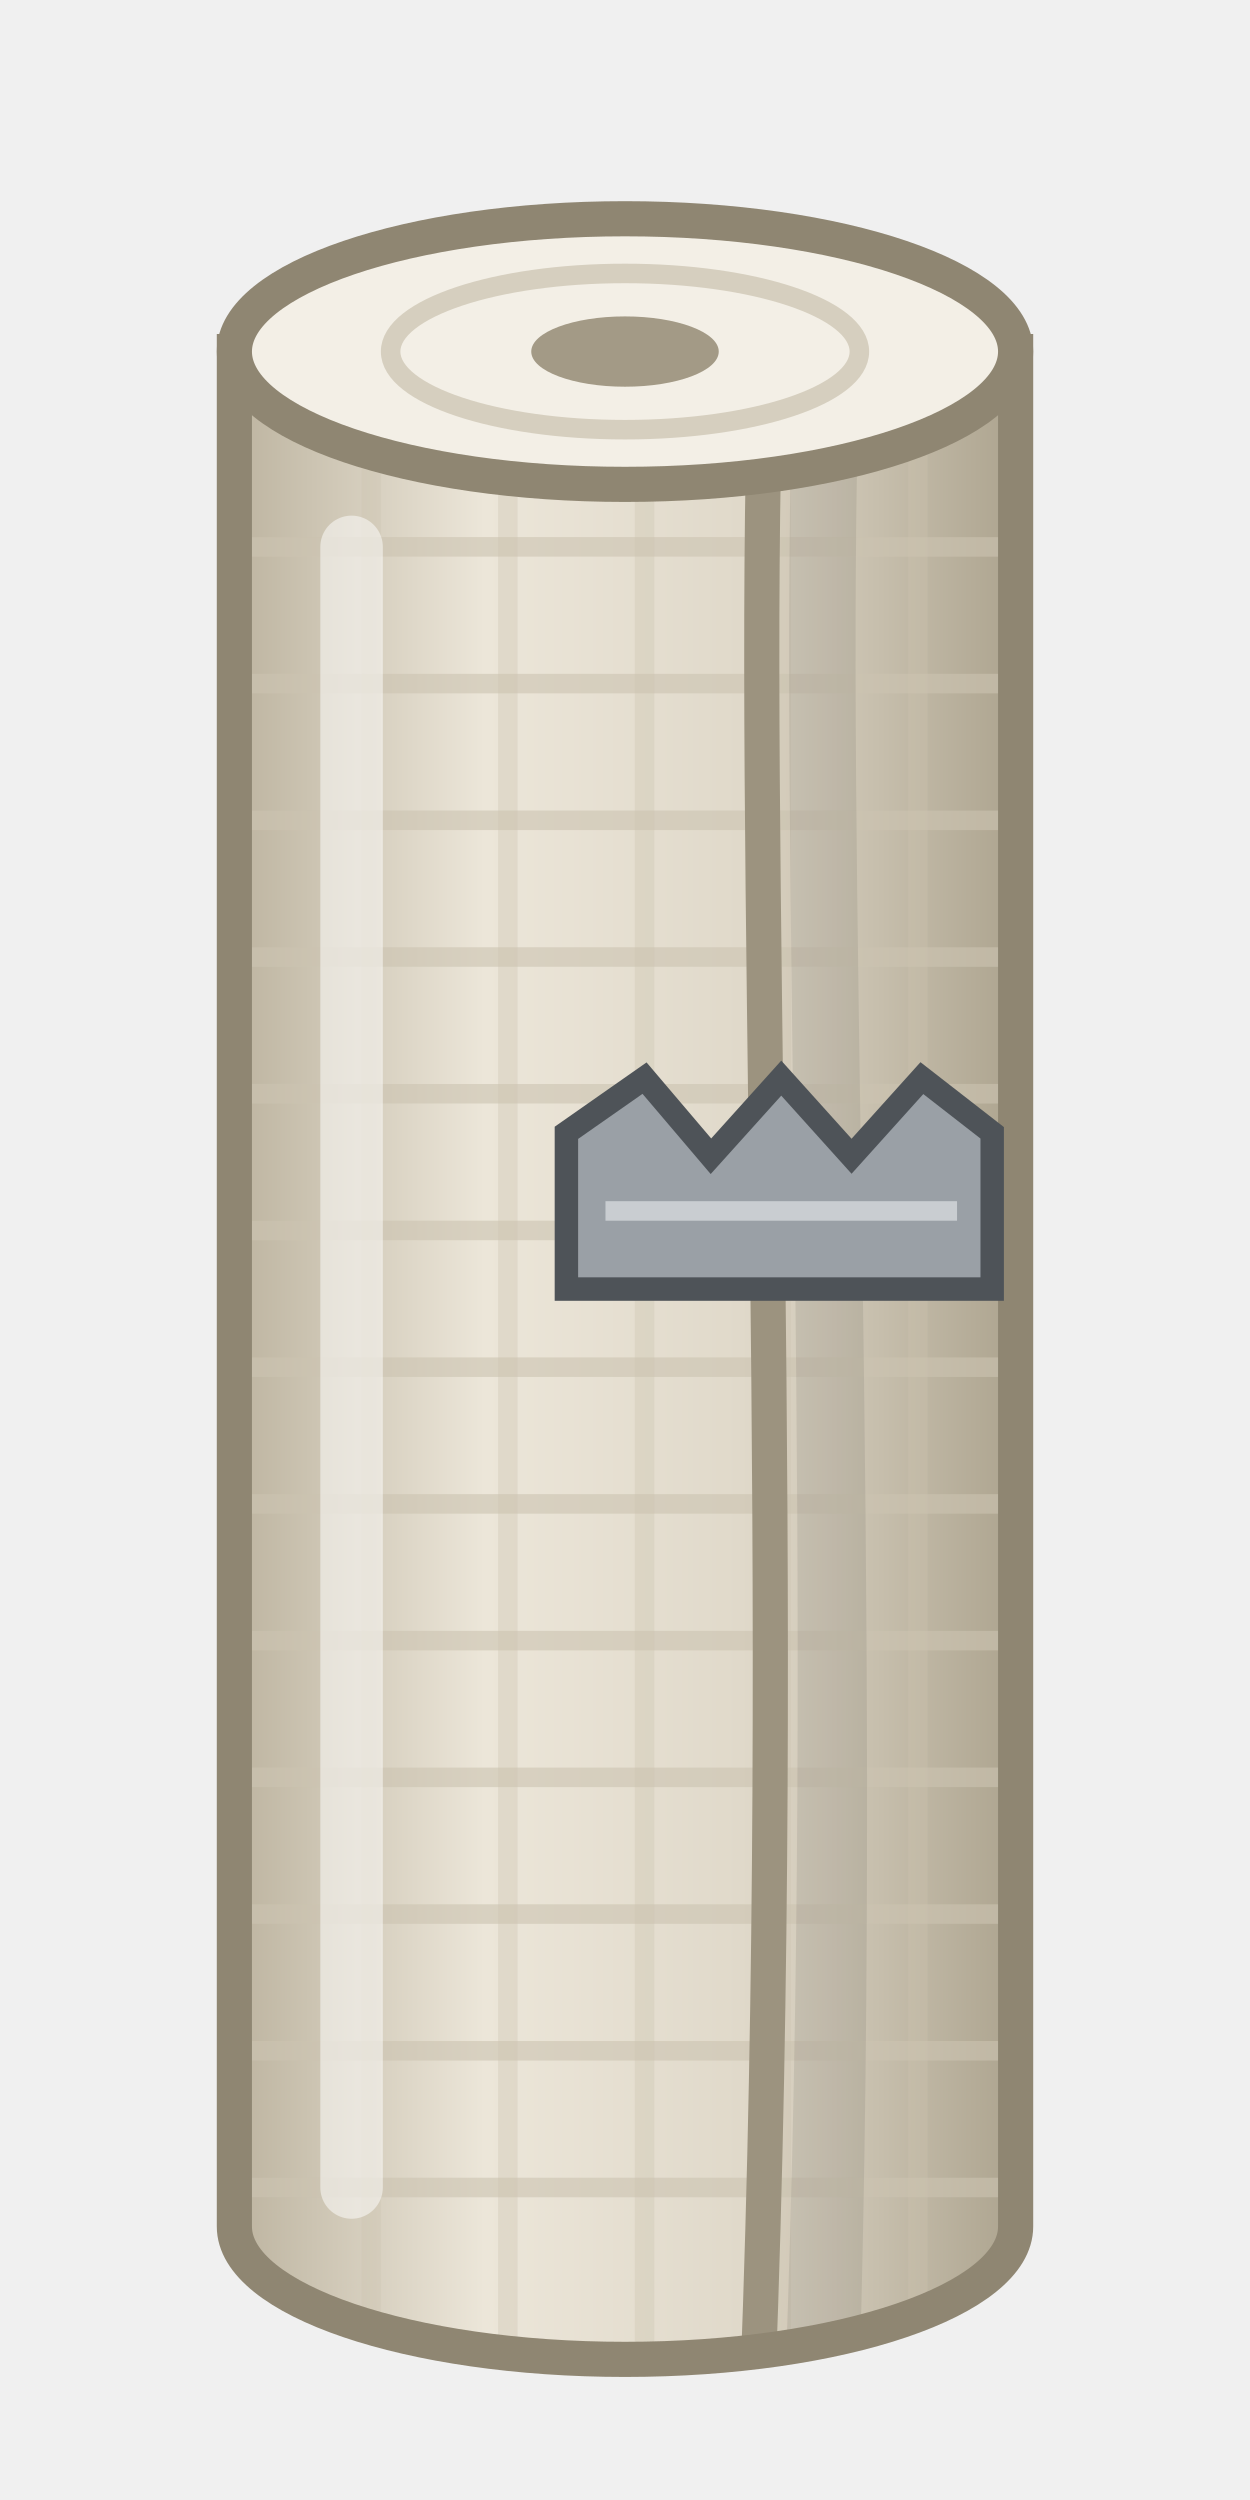
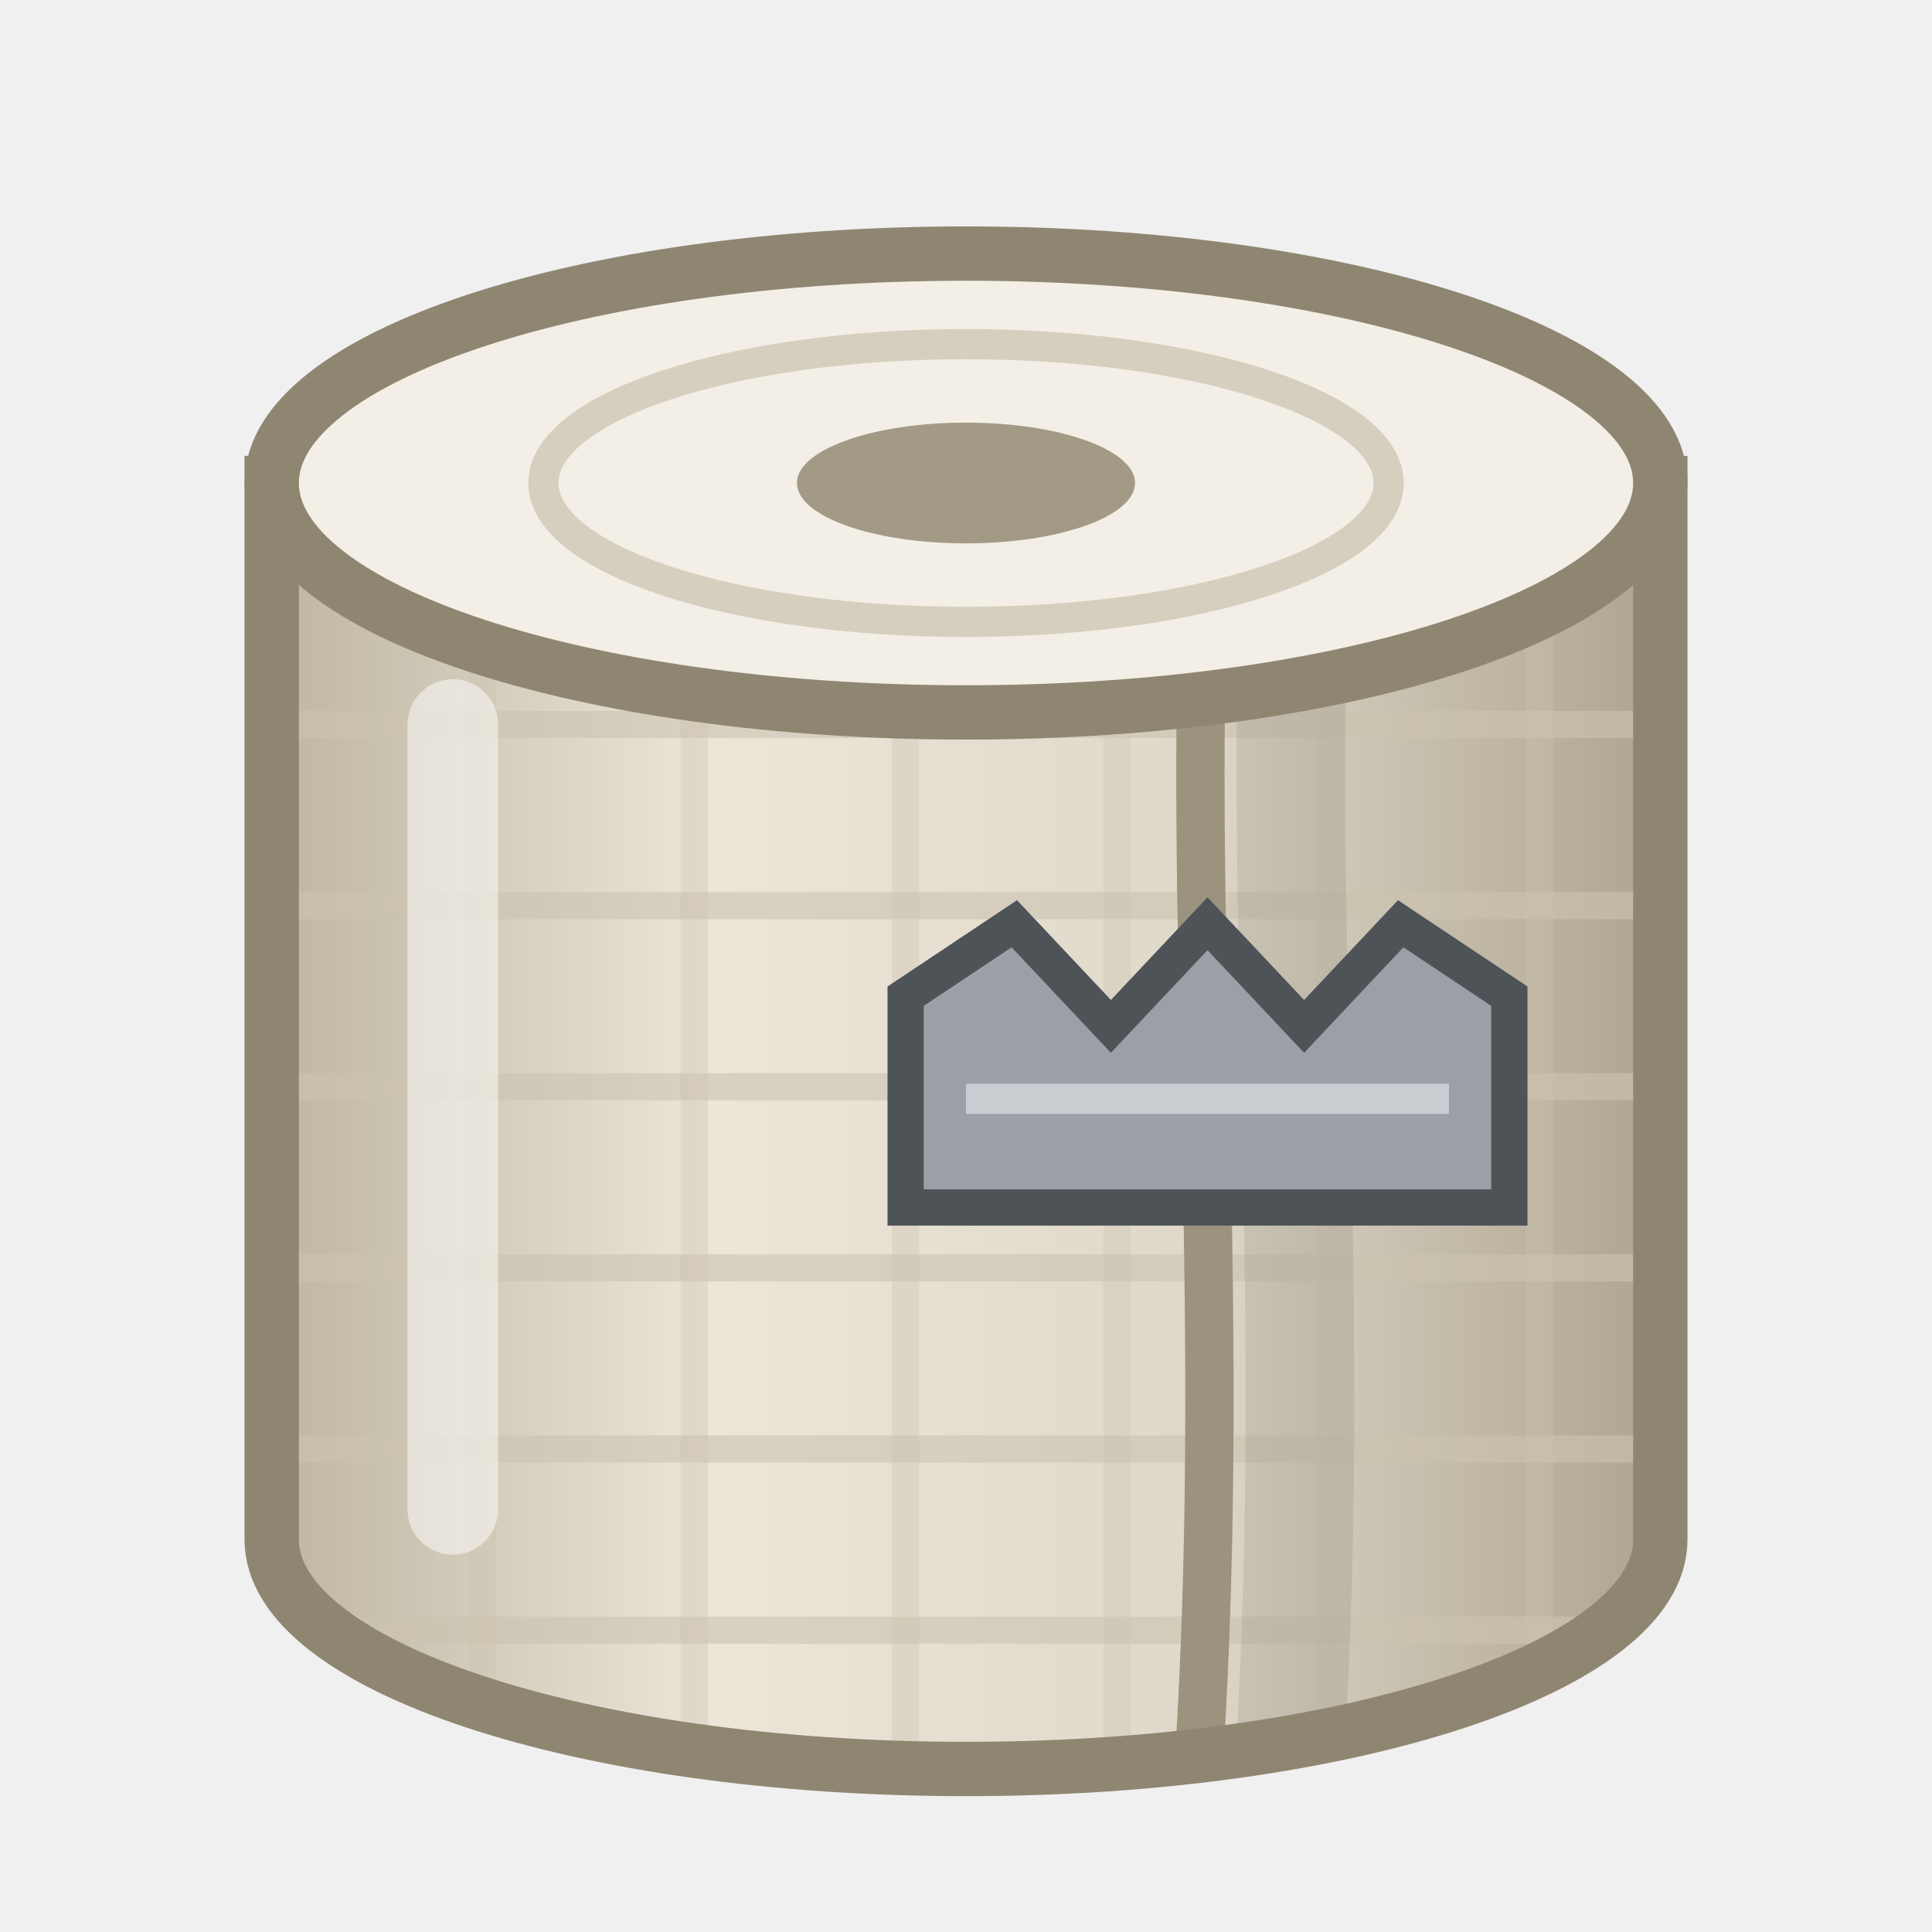
- <svg xmlns="http://www.w3.org/2000/svg" viewBox="0 0 32 64">
+ <svg xmlns="http://www.w3.org/2000/svg" viewBox="0 0 32 32">
  <defs>
    <linearGradient id="gauze" x1="0" y1="0" x2="1" y2="0">
      <stop offset="0" stop-color="#bdb4a0" />
      <stop offset="0.32" stop-color="#ece6d9" />
      <stop offset="0.65" stop-color="#e0d9ca" />
      <stop offset="1" stop-color="#ada48f" />
    </linearGradient>
    <clipPath id="body">
-       <path d="M6 9L26 9L26 57A10 3.4 0 0 1 6 57Z" />
+       <path d="M4.5 8L27.5 8L27.5 25.5A11.5 3.8 0 0 1 4.5 25.5Z" />
    </clipPath>
  </defs>
-   <path d="M6 9L26 9L26 57A10 3.4 0 0 1 6 57Z" fill="url(#gauze)" />
-   <g clip-path="url(#body)" stroke-width="0.5">
+   <path d="M4.5 8L27.5 8L27.5 25.5A11.5 3.8 0 0 1 4.5 25.5Z" fill="url(#gauze)" />
+   <g clip-path="url(#body)" stroke-width="0.45">
    <g stroke="#cbc3b0" opacity="0.6">
-       <path d="M6 14H26M6 17.5H26M6 21H26M6 24.5H26M6 28H26M6 31.5H26M6 35H26M6 38.5H26M6 42H26M6 45.5H26M6 49H26M6 52.5H26M6 56H26" />
+       <path d="M4 12H28M4 15H28M4 18H28M4 21H28M4 24H28M4 27H28" />
    </g>
    <g stroke="#cbc3b0" opacity="0.35">
-       <path d="M9.5 9V62M13 9V62M16.5 9V62M20 9V62M23.5 9V62" />
+       <path d="M8 8V30M11.5 8V30M15 8V30M18.5 8V30M22 8V30M25.5 8V30" />
    </g>
-     <path d="M19.6 9.5C19.2 22 20.2 40 19.4 61" fill="none" stroke="#9c937f" stroke-width="0.9" />
-     <path d="M20.3 9.5C19.9 22 20.9 40 20.1 61L22 61C22.6 40 21.6 22 22 9.5Z" fill="#000" opacity="0.08" />
+     <path d="M20 8.5C19.6 15 20.4 22 19.8 30" fill="none" stroke="#9c937f" stroke-width="0.8" />
+     <path d="M20.6 8.5C20.2 15 21 22 20.4 30L22.2 30C22.8 22 22 15 22.4 8.5Z" fill="#000" opacity="0.08" />
  </g>
-   <path d="M6 9L26 9L26 57A10 3.4 0 0 1 6 57Z" fill="none" stroke="#8f8672" stroke-width="0.9" />
-   <ellipse cx="16" cy="9" rx="10" ry="3.4" fill="#f3efe6" stroke="#8f8672" stroke-width="0.9" />
-   <ellipse cx="16" cy="9" rx="6" ry="2" fill="none" stroke="#d6cfbf" stroke-width="0.5" />
-   <ellipse cx="16" cy="9" rx="2.4" ry="0.9" fill="#a39a86" />
-   <path d="M14.5 29L16.5 27.6L18.2 29.6L20 27.6L21.8 29.6L23.6 27.6L25.4 29L25.4 33L14.5 33Z" fill="#9aa0a6" stroke="#4e5358" stroke-width="0.6" />
-   <path d="M15.5 31H24.5" stroke="#d4d8dc" stroke-width="0.5" opacity="0.8" />
-   <path d="M9 14L9 56" stroke="#ffffff" stroke-opacity="0.5" stroke-width="1.6" stroke-linecap="round" />
+   <path d="M4.5 8L27.5 8L27.5 25.5A11.5 3.8 0 0 1 4.5 25.5Z" fill="none" stroke="#8f8672" stroke-width="0.9" />
+   <ellipse cx="16" cy="8" rx="11.5" ry="3.8" fill="#f3efe6" stroke="#8f8672" stroke-width="0.9" />
+   <ellipse cx="16" cy="8" rx="7" ry="2.3" fill="none" stroke="#d6cfbf" stroke-width="0.5" />
+   <ellipse cx="16" cy="8" rx="2.8" ry="1" fill="#a39a86" />
+   <path d="M15 16.5L16.8 15.3L18.4 17L20 15.3L21.6 17L23.2 15.3L25 16.5L25 20L15 20Z" fill="#9aa0a6" stroke="#4e5358" stroke-width="0.6" />
+   <path d="M16 18.2H24" stroke="#d4d8dc" stroke-width="0.5" opacity="0.8" />
+   <path d="M7.5 12L7.5 25" stroke="#ffffff" stroke-opacity="0.5" stroke-width="1.5" stroke-linecap="round" />
</svg>
